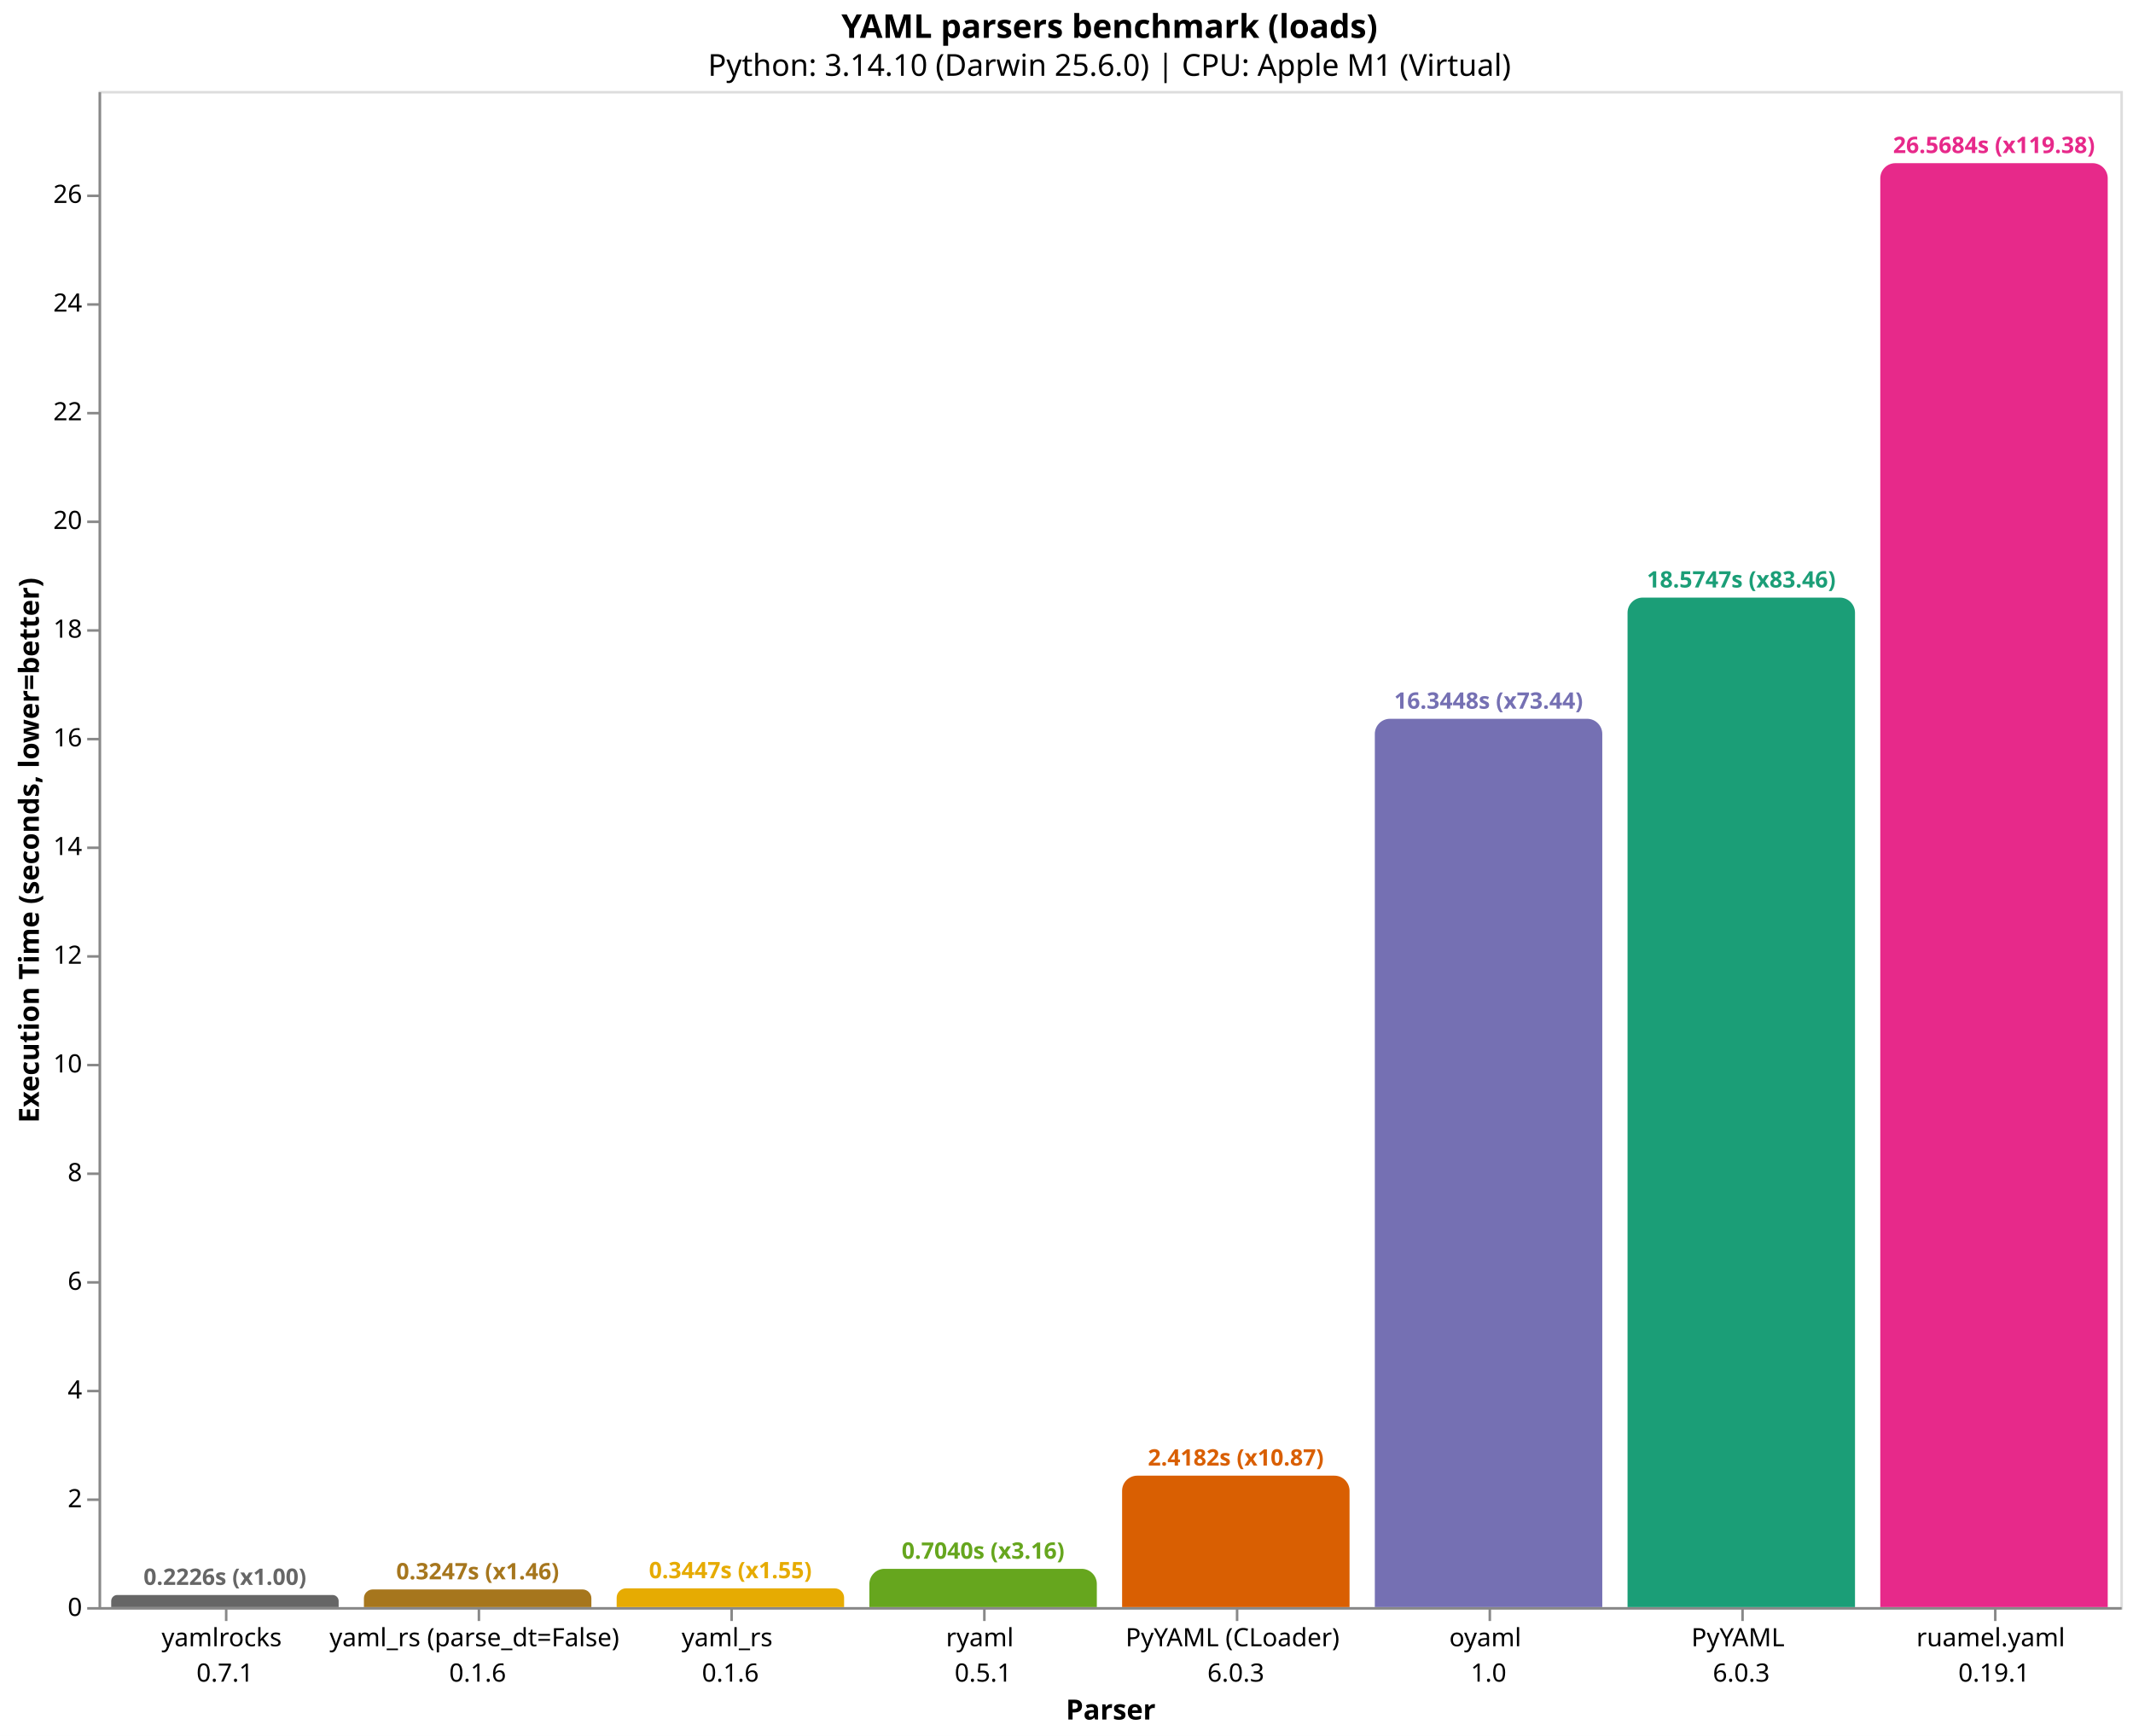
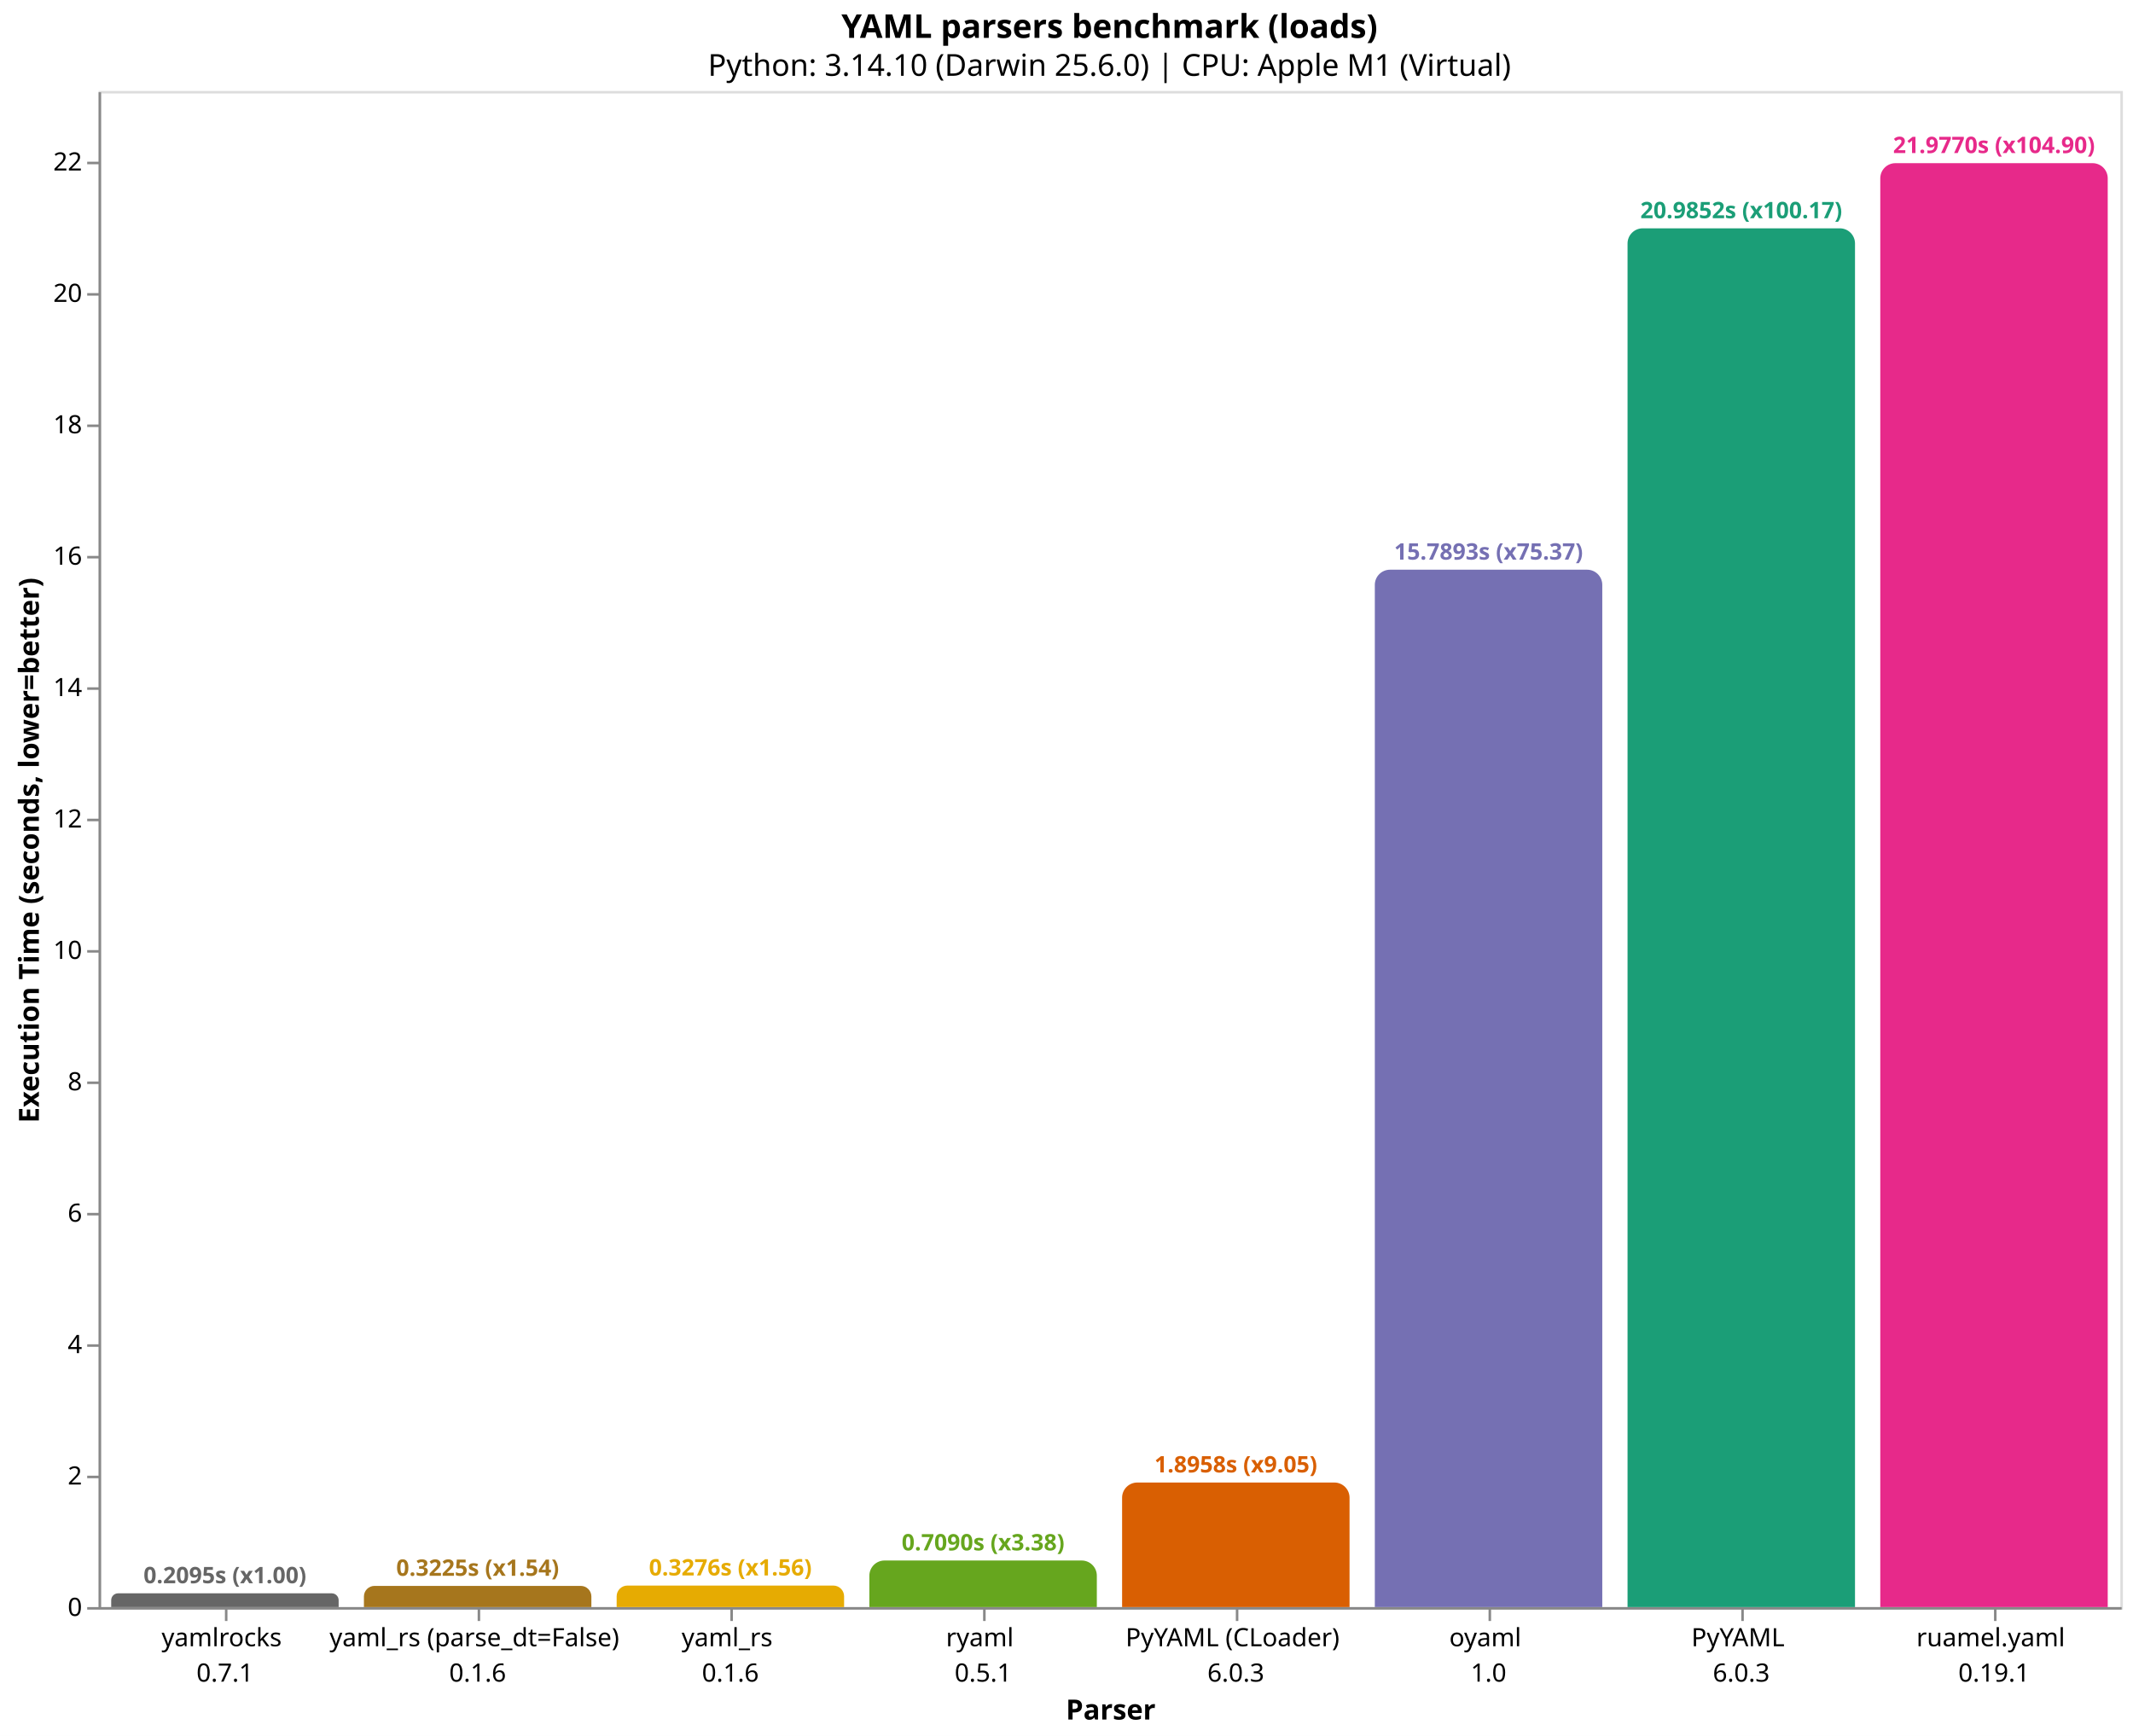
<svg xmlns="http://www.w3.org/2000/svg" version="1.1" class="marks" width="844" height="687" viewBox="0 0 844 687">
  <rect width="844" height="687" fill="white" />
  <g fill="none" stroke-miterlimit="10" transform="translate(39,36)">
    <g class="mark-group role-frame root" role="graphics-object" aria-roledescription="group mark container">
      <g transform="translate(0,0)">
        <path class="background" aria-hidden="true" d="M0.5,0.5h800v600h-800Z" stroke="#ddd" />
        <g>
          <g class="mark-group role-axis" role="graphics-symbol" aria-roledescription="axis" aria-label="X-axis titled 'Parser' for a discrete scale with 8 values: yamlrocks&#10;0.7.1, yaml_rs (parse_dt=False)&#10;0.1.6, yaml_rs&#10;0.1.6, ryaml&#10;0.5.1, PyYAML (CLoader)&#10;6.0.3, ending with ruamel.yaml&#10;0.19.1">
            <g transform="translate(0.5,600.5)">
              <path class="background" aria-hidden="true" d="M0,0h0v0h0Z" pointer-events="none" />
              <g>
                <g class="mark-rule role-axis-tick" pointer-events="none">
                  <line transform="translate(50,0)" x2="0" y2="5" stroke="#888" stroke-width="1" opacity="1" />
                  <line transform="translate(150,0)" x2="0" y2="5" stroke="#888" stroke-width="1" opacity="1" />
                  <line transform="translate(250,0)" x2="0" y2="5" stroke="#888" stroke-width="1" opacity="1" />
                  <line transform="translate(350,0)" x2="0" y2="5" stroke="#888" stroke-width="1" opacity="1" />
                  <line transform="translate(450,0)" x2="0" y2="5" stroke="#888" stroke-width="1" opacity="1" />
                  <line transform="translate(550,0)" x2="0" y2="5" stroke="#888" stroke-width="1" opacity="1" />
                  <line transform="translate(650,0)" x2="0" y2="5" stroke="#888" stroke-width="1" opacity="1" />
                  <line transform="translate(750,0)" x2="0" y2="5" stroke="#888" stroke-width="1" opacity="1" />
                </g>
                <g class="mark-text role-axis-label" pointer-events="none">
                  <text text-anchor="middle" transform="translate(49.5,15)" font-family="sans-serif" font-size="10px" fill="#000" opacity="1">
                    <tspan>yamlrocks</tspan>
                    <tspan x="0" dy="14">0.7.1</tspan>
                  </text>
                  <text text-anchor="middle" transform="translate(149.5,15)" font-family="sans-serif" font-size="10px" fill="#000" opacity="1">
                    <tspan>yaml_rs (parse_dt=False)</tspan>
                    <tspan x="0" dy="14">0.1.6</tspan>
                  </text>
                  <text text-anchor="middle" transform="translate(249.5,15)" font-family="sans-serif" font-size="10px" fill="#000" opacity="1">
                    <tspan>yaml_rs</tspan>
                    <tspan x="0" dy="14">0.1.6</tspan>
                  </text>
                  <text text-anchor="middle" transform="translate(349.5,15)" font-family="sans-serif" font-size="10px" fill="#000" opacity="1">
                    <tspan>ryaml</tspan>
                    <tspan x="0" dy="14">0.5.1</tspan>
                  </text>
                  <text text-anchor="middle" transform="translate(449.5,15)" font-family="sans-serif" font-size="10px" fill="#000" opacity="1">
                    <tspan>PyYAML (CLoader)</tspan>
                    <tspan x="0" dy="14">6.0.3</tspan>
                  </text>
                  <text text-anchor="middle" transform="translate(549.5,15)" font-family="sans-serif" font-size="10px" fill="#000" opacity="1">
                    <tspan>oyaml</tspan>
                    <tspan x="0" dy="14">1.0</tspan>
                  </text>
                  <text text-anchor="middle" transform="translate(649.5,15)" font-family="sans-serif" font-size="10px" fill="#000" opacity="1">
                    <tspan>PyYAML</tspan>
                    <tspan x="0" dy="14">6.0.3</tspan>
                  </text>
                  <text text-anchor="middle" transform="translate(749.5,15)" font-family="sans-serif" font-size="10px" fill="#000" opacity="1">
                    <tspan>ruamel.yaml</tspan>
                    <tspan x="0" dy="14">0.19.1</tspan>
                  </text>
                </g>
                <g class="mark-rule role-axis-domain" pointer-events="none">
                  <line transform="translate(0,0)" x2="800" y2="0" stroke="#888" stroke-width="1" opacity="1" />
                </g>
                <g class="mark-text role-axis-title" pointer-events="none">
                  <text text-anchor="middle" transform="translate(400,44)" font-family="sans-serif" font-size="11px" font-weight="bold" fill="#000" opacity="1">Parser</text>
                </g>
              </g>
              <path class="foreground" aria-hidden="true" d="" pointer-events="none" display="none" />
            </g>
          </g>
-           <g class="mark-group role-axis" role="graphics-symbol" aria-roledescription="axis" aria-label="Y-axis titled 'Execution Time (seconds, lower=better)' for a linear scale with values from 0 to 28">
+           <g class="mark-group role-axis" role="graphics-symbol" aria-roledescription="axis" aria-label="Y-axis titled 'Execution Time (seconds, lower=better)' for a linear scale with values from 0 to 23">
            <g transform="translate(0.5,0.5)">
              <path class="background" aria-hidden="true" d="M0,0h0v0h0Z" pointer-events="none" />
              <g>
                <g class="mark-rule role-axis-tick" pointer-events="none">
                  <line transform="translate(0,600)" x2="-5" y2="0" stroke="#888" stroke-width="1" opacity="1" />
-                   <line transform="translate(0,557)" x2="-5" y2="0" stroke="#888" stroke-width="1" opacity="1" />
-                   <line transform="translate(0,514)" x2="-5" y2="0" stroke="#888" stroke-width="1" opacity="1" />
-                   <line transform="translate(0,471)" x2="-5" y2="0" stroke="#888" stroke-width="1" opacity="1" />
-                   <line transform="translate(0,428)" x2="-5" y2="0" stroke="#888" stroke-width="1" opacity="1" />
-                   <line transform="translate(0,385)" x2="-5" y2="0" stroke="#888" stroke-width="1" opacity="1" />
-                   <line transform="translate(0,342)" x2="-5" y2="0" stroke="#888" stroke-width="1" opacity="1" />
-                   <line transform="translate(0,299)" x2="-5" y2="0" stroke="#888" stroke-width="1" opacity="1" />
-                   <line transform="translate(0,256)" x2="-5" y2="0" stroke="#888" stroke-width="1" opacity="1" />
-                   <line transform="translate(0,213)" x2="-5" y2="0" stroke="#888" stroke-width="1" opacity="1" />
-                   <line transform="translate(0,170)" x2="-5" y2="0" stroke="#888" stroke-width="1" opacity="1" />
-                   <line transform="translate(0,127)" x2="-5" y2="0" stroke="#888" stroke-width="1" opacity="1" />
-                   <line transform="translate(0,84)" x2="-5" y2="0" stroke="#888" stroke-width="1" opacity="1" />
-                   <line transform="translate(0,41)" x2="-5" y2="0" stroke="#888" stroke-width="1" opacity="1" />
+                   <line transform="translate(0,548)" x2="-5" y2="0" stroke="#888" stroke-width="1" opacity="1" />
+                   <line transform="translate(0,496)" x2="-5" y2="0" stroke="#888" stroke-width="1" opacity="1" />
+                   <line transform="translate(0,444)" x2="-5" y2="0" stroke="#888" stroke-width="1" opacity="1" />
+                   <line transform="translate(0,392)" x2="-5" y2="0" stroke="#888" stroke-width="1" opacity="1" />
+                   <line transform="translate(0,340)" x2="-5" y2="0" stroke="#888" stroke-width="1" opacity="1" />
+                   <line transform="translate(0,288)" x2="-5" y2="0" stroke="#888" stroke-width="1" opacity="1" />
+                   <line transform="translate(0,236)" x2="-5" y2="0" stroke="#888" stroke-width="1" opacity="1" />
+                   <line transform="translate(0,184)" x2="-5" y2="0" stroke="#888" stroke-width="1" opacity="1" />
+                   <line transform="translate(0,132)" x2="-5" y2="0" stroke="#888" stroke-width="1" opacity="1" />
+                   <line transform="translate(0,80)" x2="-5" y2="0" stroke="#888" stroke-width="1" opacity="1" />
+                   <line transform="translate(0,28)" x2="-5" y2="0" stroke="#888" stroke-width="1" opacity="1" />
                </g>
                <g class="mark-text role-axis-label" pointer-events="none">
                  <text text-anchor="end" transform="translate(-7,603)" font-family="sans-serif" font-size="10px" fill="#000" opacity="1">0</text>
-                   <text text-anchor="end" transform="translate(-7,559.9844)" font-family="sans-serif" font-size="10px" fill="#000" opacity="1">2</text>
-                   <text text-anchor="end" transform="translate(-7,516.9688)" font-family="sans-serif" font-size="10px" fill="#000" opacity="1">4</text>
-                   <text text-anchor="end" transform="translate(-7,473.9532)" font-family="sans-serif" font-size="10px" fill="#000" opacity="1">6</text>
-                   <text text-anchor="end" transform="translate(-7,430.9376)" font-family="sans-serif" font-size="10px" fill="#000" opacity="1">8</text>
-                   <text text-anchor="end" transform="translate(-7,387.922)" font-family="sans-serif" font-size="10px" fill="#000" opacity="1">10</text>
-                   <text text-anchor="end" transform="translate(-7,344.9064)" font-family="sans-serif" font-size="10px" fill="#000" opacity="1">12</text>
-                   <text text-anchor="end" transform="translate(-7,301.8908)" font-family="sans-serif" font-size="10px" fill="#000" opacity="1">14</text>
-                   <text text-anchor="end" transform="translate(-7,258.8752)" font-family="sans-serif" font-size="10px" fill="#000" opacity="1">16</text>
-                   <text text-anchor="end" transform="translate(-7,215.8596)" font-family="sans-serif" font-size="10px" fill="#000" opacity="1">18</text>
-                   <text text-anchor="end" transform="translate(-7,172.844)" font-family="sans-serif" font-size="10px" fill="#000" opacity="1">20</text>
-                   <text text-anchor="end" transform="translate(-7,129.8284)" font-family="sans-serif" font-size="10px" fill="#000" opacity="1">22</text>
-                   <text text-anchor="end" transform="translate(-7,86.81277)" font-family="sans-serif" font-size="10px" fill="#000" opacity="1">24</text>
-                   <text text-anchor="end" transform="translate(-7,43.79717)" font-family="sans-serif" font-size="10px" fill="#000" opacity="1">26</text>
+                   <text text-anchor="end" transform="translate(-7,550.9976)" font-family="sans-serif" font-size="10px" fill="#000" opacity="1">2</text>
+                   <text text-anchor="end" transform="translate(-7,498.9951)" font-family="sans-serif" font-size="10px" fill="#000" opacity="1">4</text>
+                   <text text-anchor="end" transform="translate(-7,446.9927)" font-family="sans-serif" font-size="10px" fill="#000" opacity="1">6</text>
+                   <text text-anchor="end" transform="translate(-7,394.9903)" font-family="sans-serif" font-size="10px" fill="#000" opacity="1">8</text>
+                   <text text-anchor="end" transform="translate(-7,342.9878)" font-family="sans-serif" font-size="10px" fill="#000" opacity="1">10</text>
+                   <text text-anchor="end" transform="translate(-7,290.9854)" font-family="sans-serif" font-size="10px" fill="#000" opacity="1">12</text>
+                   <text text-anchor="end" transform="translate(-7,238.983)" font-family="sans-serif" font-size="10px" fill="#000" opacity="1">14</text>
+                   <text text-anchor="end" transform="translate(-7,186.9805)" font-family="sans-serif" font-size="10px" fill="#000" opacity="1">16</text>
+                   <text text-anchor="end" transform="translate(-7,134.9781)" font-family="sans-serif" font-size="10px" fill="#000" opacity="1">18</text>
+                   <text text-anchor="end" transform="translate(-7,82.97566)" font-family="sans-serif" font-size="10px" fill="#000" opacity="1">20</text>
+                   <text text-anchor="end" transform="translate(-7,30.97322)" font-family="sans-serif" font-size="10px" fill="#000" opacity="1">22</text>
                </g>
                <g class="mark-rule role-axis-domain" pointer-events="none">
                  <line transform="translate(0,600)" x2="0" y2="-600" stroke="#888" stroke-width="1" opacity="1" />
                </g>
                <g class="mark-text role-axis-title" pointer-events="none">
                  <text text-anchor="middle" transform="translate(-22.12305,300) rotate(-90) translate(0,-2)" font-family="sans-serif" font-size="11px" font-weight="bold" fill="#000" opacity="1">Execution Time (seconds, lower=better)</text>
                </g>
              </g>
              <path class="foreground" aria-hidden="true" d="" pointer-events="none" display="none" />
            </g>
          </g>
          <g class="mark-group role-scope" role="graphics-object" aria-roledescription="group mark container">
-             <g transform="translate(5,595.2132)">
-               <path class="background" aria-hidden="true" d="M2.393,0L87.607,0C88.928,0,90,1.072,90,2.393L90,4.787C90,4.787,90,4.787,90,4.787L0,4.787C0,4.787,0,4.787,0,4.787L0,2.393C0,1.072,1.072,0,2.393,0Z" />
+             <g transform="translate(5,594.5528)">
+               <path class="background" aria-hidden="true" d="M2.724,0L87.276,0C88.78,0,90,1.22,90,2.724L90,5.447C90,5.447,90,5.447,90,5.447L0,5.447C0,5.447,0,5.447,0,5.447L0,2.724C0,1.22,1.22,0,2.724,0Z" />
              <g clip-path="url(#clip1)">
                <g class="mark-group role-scope" role="graphics-object" aria-roledescription="group mark container">
-                   <g transform="translate(0,-595.2132)">
-                     <path class="background" aria-hidden="true" d="M0,0h90v0h-90Z" />
-                     <g>
-                       <g class="mark-rect role-mark layer_0_marks" role="graphics-object" aria-roledescription="rect mark container">
-                         <path aria-label="Parser: yamlrocks&#10;0.7.1; Execution Time (seconds, lower=better): 0.222559139; parser: yamlrocks; Execution Time (s): 0.2226; Slowdown: 1.00" role="graphics-symbol" aria-roledescription="bar" d="M0,595.213h90v4.787h-90Z" fill="#666666" />
-                       </g>
-                     </g>
-                     <path class="foreground" aria-hidden="true" d="" display="none" />
-                   </g>
-                 </g>
-               </g>
-               <path class="foreground" aria-hidden="true" d="" display="none" />
-             </g>
-             <g transform="translate(105,593.0173)">
-               <path class="background" aria-hidden="true" d="M3.491,0L86.509,0C88.436,0,90,1.564,90,3.491L90,6.983C90,6.983,90,6.983,90,6.983L0,6.983C0,6.983,0,6.983,0,6.983L0,3.491C0,1.564,1.564,0,3.491,0Z" />
+                   <g transform="translate(0,-594.5528)">
+                     <path class="background" aria-hidden="true" d="M0,0h90v0h-90Z" />
+                     <g>
+                       <g class="mark-rect role-mark layer_0_marks" role="graphics-object" aria-roledescription="rect mark container">
+                         <path aria-label="Parser: yamlrocks&#10;0.7.1; Execution Time (seconds, lower=better): 0.209499777667; parser: yamlrocks; Execution Time (s): 0.2095; Slowdown: 1.00" role="graphics-symbol" aria-roledescription="bar" d="M0,594.553h90v5.447h-90Z" fill="#666666" />
+                       </g>
+                     </g>
+                     <path class="foreground" aria-hidden="true" d="" display="none" />
+                   </g>
+                 </g>
+               </g>
+               <path class="foreground" aria-hidden="true" d="" display="none" />
+             </g>
+             <g transform="translate(105,591.6135)">
+               <path class="background" aria-hidden="true" d="M4.193,0L85.807,0C88.121,0,90,1.879,90,4.193L90,8.386C90,8.386,90,8.386,90,8.386L0,8.386C0,8.386,0,8.386,0,8.386L0,4.193C0,1.879,1.879,0,4.193,0Z" />
              <g clip-path="url(#clip2)">
                <g class="mark-group role-scope" role="graphics-object" aria-roledescription="group mark container">
-                   <g transform="translate(0,-593.0173)">
-                     <path class="background" aria-hidden="true" d="M0,0h90v0h-90Z" />
-                     <g>
-                       <g class="mark-rect role-mark layer_0_marks" role="graphics-object" aria-roledescription="rect mark container">
-                         <path aria-label="Parser: yaml_rs (parse_dt=False)&#10;0.1.6; Execution Time (seconds, lower=better): 0.324659847333; parser: yaml_rs (parse_dt=False); Execution Time (s): 0.3247; Slowdown: 1.46" role="graphics-symbol" aria-roledescription="bar" d="M0,593.017h90v6.983h-90Z" fill="#a6761d" />
-                       </g>
-                     </g>
-                     <path class="foreground" aria-hidden="true" d="" display="none" />
-                   </g>
-                 </g>
-               </g>
-               <path class="foreground" aria-hidden="true" d="" display="none" />
-             </g>
-             <g transform="translate(205,592.5872)">
-               <path class="background" aria-hidden="true" d="M3.706,0L86.294,0C88.339,0,90,1.661,90,3.706L90,7.413C90,7.413,90,7.413,90,7.413L0,7.413C0,7.413,0,7.413,0,7.413L0,3.706C0,1.661,1.661,0,3.706,0Z" />
+                   <g transform="translate(0,-591.6135)">
+                     <path class="background" aria-hidden="true" d="M0,0h90v0h-90Z" />
+                     <g>
+                       <g class="mark-rect role-mark layer_0_marks" role="graphics-object" aria-roledescription="rect mark container">
+                         <path aria-label="Parser: yaml_rs (parse_dt=False)&#10;0.1.6; Execution Time (seconds, lower=better): 0.322541402667; parser: yaml_rs (parse_dt=False); Execution Time (s): 0.3225; Slowdown: 1.54" role="graphics-symbol" aria-roledescription="bar" d="M0,591.614h90v8.386h-90Z" fill="#a6761d" />
+                       </g>
+                     </g>
+                     <path class="foreground" aria-hidden="true" d="" display="none" />
+                   </g>
+                 </g>
+               </g>
+               <path class="foreground" aria-hidden="true" d="" display="none" />
+             </g>
+             <g transform="translate(205,591.4814)">
+               <path class="background" aria-hidden="true" d="M4.259,0L85.741,0C88.091,0,90,1.909,90,4.259L90,8.519C90,8.519,90,8.519,90,8.519L0,8.519C0,8.519,0,8.519,0,8.519L0,4.259C0,1.909,1.909,0,4.259,0Z" />
              <g clip-path="url(#clip3)">
                <g class="mark-group role-scope" role="graphics-object" aria-roledescription="group mark container">
-                   <g transform="translate(0,-592.5872)">
-                     <path class="background" aria-hidden="true" d="M0,0h90v0h-90Z" />
-                     <g>
-                       <g class="mark-rect role-mark layer_0_marks" role="graphics-object" aria-roledescription="rect mark container">
-                         <path aria-label="Parser: yaml_rs&#10;0.1.6; Execution Time (seconds, lower=better): 0.344654319667; parser: yaml_rs; Execution Time (s): 0.3447; Slowdown: 1.55" role="graphics-symbol" aria-roledescription="bar" d="M0,592.587h90v7.413h-90Z" fill="#e6ab02" />
-                       </g>
-                     </g>
-                     <path class="foreground" aria-hidden="true" d="" display="none" />
-                   </g>
-                 </g>
-               </g>
-               <path class="foreground" aria-hidden="true" d="" display="none" />
-             </g>
-             <g transform="translate(305,584.8589)">
-               <path class="background" aria-hidden="true" d="M6,0L84,0C87.311,0,90,2.689,90,6L90,15.141C90,15.141,90,15.141,90,15.141L0,15.141C0,15.141,0,15.141,0,15.141L0,6C0,2.689,2.689,0,6,0Z" />
+                   <g transform="translate(0,-591.4814)">
+                     <path class="background" aria-hidden="true" d="M0,0h90v0h-90Z" />
+                     <g>
+                       <g class="mark-rect role-mark layer_0_marks" role="graphics-object" aria-roledescription="rect mark container">
+                         <path aria-label="Parser: yaml_rs&#10;0.1.6; Execution Time (seconds, lower=better): 0.327623639; parser: yaml_rs; Execution Time (s): 0.3276; Slowdown: 1.56" role="graphics-symbol" aria-roledescription="bar" d="M0,591.481h90v8.519h-90Z" fill="#e6ab02" />
+                       </g>
+                     </g>
+                     <path class="foreground" aria-hidden="true" d="" display="none" />
+                   </g>
+                 </g>
+               </g>
+               <path class="foreground" aria-hidden="true" d="" display="none" />
+             </g>
+             <g transform="translate(305,581.5642)">
+               <path class="background" aria-hidden="true" d="M6,0L84,0C87.311,0,90,2.689,90,6L90,18.436C90,18.436,90,18.436,90,18.436L0,18.436C0,18.436,0,18.436,0,18.436L0,6C0,2.689,2.689,0,6,0Z" />
              <g clip-path="url(#clip4)">
                <g class="mark-group role-scope" role="graphics-object" aria-roledescription="group mark container">
-                   <g transform="translate(0,-584.8589)">
-                     <path class="background" aria-hidden="true" d="M0,0h90v0h-90Z" />
-                     <g>
-                       <g class="mark-rect role-mark layer_0_marks" role="graphics-object" aria-roledescription="rect mark container">
-                         <path aria-label="Parser: ryaml&#10;0.5.1; Execution Time (seconds, lower=better): 0.703982430667; parser: ryaml; Execution Time (s): 0.7040; Slowdown: 3.16" role="graphics-symbol" aria-roledescription="bar" d="M0,584.859h90v15.141h-90Z" fill="#66a61e" />
-                       </g>
-                     </g>
-                     <path class="foreground" aria-hidden="true" d="" display="none" />
-                   </g>
-                 </g>
-               </g>
-               <path class="foreground" aria-hidden="true" d="" display="none" />
-             </g>
-             <g transform="translate(405,547.9902)">
-               <path class="background" aria-hidden="true" d="M6,0L84,0C87.311,0,90,2.689,90,6L90,52.01C90,52.01,90,52.01,90,52.01L0,52.01C0,52.01,0,52.01,0,52.01L0,6C0,2.689,2.689,0,6,0Z" />
+                   <g transform="translate(0,-581.5642)">
+                     <path class="background" aria-hidden="true" d="M0,0h90v0h-90Z" />
+                     <g>
+                       <g class="mark-rect role-mark layer_0_marks" role="graphics-object" aria-roledescription="rect mark container">
+                         <path aria-label="Parser: ryaml&#10;0.5.1; Execution Time (seconds, lower=better): 0.709034875; parser: ryaml; Execution Time (s): 0.7090; Slowdown: 3.38" role="graphics-symbol" aria-roledescription="bar" d="M0,581.564h90v18.436h-90Z" fill="#66a61e" />
+                       </g>
+                     </g>
+                     <path class="foreground" aria-hidden="true" d="" display="none" />
+                   </g>
+                 </g>
+               </g>
+               <path class="foreground" aria-hidden="true" d="" display="none" />
+             </g>
+             <g transform="translate(405,550.706)">
+               <path class="background" aria-hidden="true" d="M6,0L84,0C87.311,0,90,2.689,90,6L90,49.294C90,49.294,90,49.294,90,49.294L0,49.294C0,49.294,0,49.294,0,49.294L0,6C0,2.689,2.689,0,6,0Z" />
              <g clip-path="url(#clip5)">
                <g class="mark-group role-scope" role="graphics-object" aria-roledescription="group mark container">
-                   <g transform="translate(0,-547.9902)">
-                     <path class="background" aria-hidden="true" d="M0,0h90v0h-90Z" />
-                     <g>
-                       <g class="mark-rect role-mark layer_0_marks" role="graphics-object" aria-roledescription="rect mark container">
-                         <path aria-label="Parser: PyYAML (CLoader)&#10;6.0.3; Execution Time (seconds, lower=better): 2.41818320833; parser: PyYAML (CLoader); Execution Time (s): 2.4182; Slowdown: 10.87" role="graphics-symbol" aria-roledescription="bar" d="M0,547.99h90v52.01h-90Z" fill="#d95f02" />
-                       </g>
-                     </g>
-                     <path class="foreground" aria-hidden="true" d="" display="none" />
-                   </g>
-                 </g>
-               </g>
-               <path class="foreground" aria-hidden="true" d="" display="none" />
-             </g>
-             <g transform="translate(505,248.4593)">
-               <path class="background" aria-hidden="true" d="M6,0L84,0C87.311,0,90,2.689,90,6L90,351.541C90,351.541,90,351.541,90,351.541L0,351.541C0,351.541,0,351.541,0,351.541L0,6C0,2.689,2.689,0,6,0Z" />
+                   <g transform="translate(0,-550.706)">
+                     <path class="background" aria-hidden="true" d="M0,0h90v0h-90Z" />
+                     <g>
+                       <g class="mark-rect role-mark layer_0_marks" role="graphics-object" aria-roledescription="rect mark container">
+                         <path aria-label="Parser: PyYAML (CLoader)&#10;6.0.3; Execution Time (seconds, lower=better): 1.895835653; parser: PyYAML (CLoader); Execution Time (s): 1.8958; Slowdown: 9.05" role="graphics-symbol" aria-roledescription="bar" d="M0,550.706h90v49.294h-90Z" fill="#d95f02" />
+                       </g>
+                     </g>
+                     <path class="foreground" aria-hidden="true" d="" display="none" />
+                   </g>
+                 </g>
+               </g>
+               <path class="foreground" aria-hidden="true" d="" display="none" />
+             </g>
+             <g transform="translate(505,189.4585)">
+               <path class="background" aria-hidden="true" d="M6,0L84,0C87.311,0,90,2.689,90,6L90,410.541C90,410.541,90,410.541,90,410.541L0,410.541C0,410.541,0,410.541,0,410.541L0,6C0,2.689,2.689,0,6,0Z" />
              <g clip-path="url(#clip6)">
                <g class="mark-group role-scope" role="graphics-object" aria-roledescription="group mark container">
-                   <g transform="translate(0,-248.4593)">
-                     <path class="background" aria-hidden="true" d="M0,0h90v0h-90Z" />
-                     <g>
-                       <g class="mark-rect role-mark layer_0_marks" role="graphics-object" aria-roledescription="rect mark container">
-                         <path aria-label="Parser: oyaml&#10;1.0; Execution Time (seconds, lower=better): 16.3448014167; parser: oyaml; Execution Time (s): 16.3448; Slowdown: 73.44" role="graphics-symbol" aria-roledescription="bar" d="M0,248.459h90v351.541h-90Z" fill="#7570b3" />
-                       </g>
-                     </g>
-                     <path class="foreground" aria-hidden="true" d="" display="none" />
-                   </g>
-                 </g>
-               </g>
-               <path class="foreground" aria-hidden="true" d="" display="none" />
-             </g>
-             <g transform="translate(605,200.498)">
-               <path class="background" aria-hidden="true" d="M6,0L84,0C87.311,0,90,2.689,90,6L90,399.502C90,399.502,90,399.502,90,399.502L0,399.502C0,399.502,0,399.502,0,399.502L0,6C0,2.689,2.689,0,6,0Z" />
+                   <g transform="translate(0,-189.4585)">
+                     <path class="background" aria-hidden="true" d="M0,0h90v0h-90Z" />
+                     <g>
+                       <g class="mark-rect role-mark layer_0_marks" role="graphics-object" aria-roledescription="rect mark container">
+                         <path aria-label="Parser: oyaml&#10;1.0; Execution Time (seconds, lower=better): 15.7893169303; parser: oyaml; Execution Time (s): 15.7893; Slowdown: 75.37" role="graphics-symbol" aria-roledescription="bar" d="M0,189.459h90v410.541h-90Z" fill="#7570b3" />
+                       </g>
+                     </g>
+                     <path class="foreground" aria-hidden="true" d="" display="none" />
+                   </g>
+                 </g>
+               </g>
+               <path class="foreground" aria-hidden="true" d="" display="none" />
+             </g>
+             <g transform="translate(605,54.35953)">
+               <path class="background" aria-hidden="true" d="M6,0L84,0C87.311,0,90,2.689,90,6L90,545.64C90,545.64,90,545.64,90,545.64L0,545.64C0,545.64,0,545.64,0,545.64L0,6C0,2.689,2.689,0,6,0Z" />
              <g clip-path="url(#clip7)">
                <g class="mark-group role-scope" role="graphics-object" aria-roledescription="group mark container">
-                   <g transform="translate(0,-200.498)">
-                     <path class="background" aria-hidden="true" d="M0,0h90v0h-90Z" />
-                     <g>
-                       <g class="mark-rect role-mark layer_0_marks" role="graphics-object" aria-roledescription="rect mark container">
-                         <path aria-label="Parser: PyYAML&#10;6.0.3; Execution Time (seconds, lower=better): 18.574748208; parser: PyYAML; Execution Time (s): 18.5747; Slowdown: 83.46" role="graphics-symbol" aria-roledescription="bar" d="M0,200.498h90v399.502h-90Z" fill="#1b9e77" />
+                   <g transform="translate(0,-54.35953)">
+                     <path class="background" aria-hidden="true" d="M0,0h90v0h-90Z" />
+                     <g>
+                       <g class="mark-rect role-mark layer_0_marks" role="graphics-object" aria-roledescription="rect mark container">
+                         <path aria-label="Parser: PyYAML&#10;6.0.3; Execution Time (seconds, lower=better): 20.985189375; parser: PyYAML; Execution Time (s): 20.9852; Slowdown: 100.17" role="graphics-symbol" aria-roledescription="bar" d="M0,54.36h90v545.64h-90Z" fill="#1b9e77" />
                      </g>
                    </g>
                    <path class="foreground" aria-hidden="true" d="" display="none" />
                  </g>
                </g>
              </g>
              <path class="foreground" aria-hidden="true" d="" display="none" />
            </g>
            <g transform="translate(705,28.57143)">
              <path class="background" aria-hidden="true" d="M6,0L84,0C87.311,0,90,2.689,90,6L90,571.429C90,571.429,90,571.429,90,571.429L0,571.429C0,571.429,0,571.429,0,571.429L0,6C0,2.689,2.689,0,6,0Z" />
              <g clip-path="url(#clip8)">
                <g class="mark-group role-scope" role="graphics-object" aria-roledescription="group mark container">
                  <g transform="translate(0,-28.57143)">
                    <path class="background" aria-hidden="true" d="M0,0h90v0h-90Z" />
                    <g>
                      <g class="mark-rect role-mark layer_0_marks" role="graphics-object" aria-roledescription="rect mark container">
-                         <path aria-label="Parser: ruamel.yaml&#10;0.19.1; Execution Time (seconds, lower=better): 26.568432944; parser: ruamel.yaml; Execution Time (s): 26.5684; Slowdown: 119.38" role="graphics-symbol" aria-roledescription="bar" d="M0,28.571h90v571.429h-90Z" fill="#e7298a" />
+                         <path aria-label="Parser: ruamel.yaml&#10;0.19.1; Execution Time (seconds, lower=better): 21.976993125; parser: ruamel.yaml; Execution Time (s): 21.9770; Slowdown: 104.90" role="graphics-symbol" aria-roledescription="bar" d="M0,28.571h90v571.429h-90Z" fill="#e7298a" />
                      </g>
                    </g>
                    <path class="foreground" aria-hidden="true" d="" display="none" />
                  </g>
                </g>
              </g>
              <path class="foreground" aria-hidden="true" d="" display="none" />
            </g>
          </g>
          <g class="mark-text role-mark layer_1_marks" role="graphics-object" aria-roledescription="text mark container">
-             <text aria-label="Parser: yamlrocks&#10;0.7.1; Execution Time (seconds, lower=better): 0.222559139; parser: yamlrocks; label: 0.2226s (x1.00); Execution Time (s): 0.2226; Slowdown: 1.00" role="graphics-symbol" aria-roledescription="text mark" text-anchor="middle" transform="translate(50,591.2132)" font-family="sans-serif" font-size="9px" font-weight="bold" fill="#666666">0.2226s (x1.00)</text>
-             <text aria-label="Parser: yaml_rs (parse_dt=False)&#10;0.1.6; Execution Time (seconds, lower=better): 0.324659847333; parser: yaml_rs (parse_dt=False); label: 0.3247s (x1.46); Execution Time (s): 0.3247; Slowdown: 1.46" role="graphics-symbol" aria-roledescription="text mark" text-anchor="middle" transform="translate(150,589.0173)" font-family="sans-serif" font-size="9px" font-weight="bold" fill="#a6761d">0.3247s (x1.46)</text>
-             <text aria-label="Parser: yaml_rs&#10;0.1.6; Execution Time (seconds, lower=better): 0.344654319667; parser: yaml_rs; label: 0.3447s (x1.55); Execution Time (s): 0.3447; Slowdown: 1.55" role="graphics-symbol" aria-roledescription="text mark" text-anchor="middle" transform="translate(250,588.5872)" font-family="sans-serif" font-size="9px" font-weight="bold" fill="#e6ab02">0.3447s (x1.55)</text>
-             <text aria-label="Parser: ryaml&#10;0.5.1; Execution Time (seconds, lower=better): 0.703982430667; parser: ryaml; label: 0.7040s (x3.16); Execution Time (s): 0.7040; Slowdown: 3.16" role="graphics-symbol" aria-roledescription="text mark" text-anchor="middle" transform="translate(350,580.8589)" font-family="sans-serif" font-size="9px" font-weight="bold" fill="#66a61e">0.7040s (x3.16)</text>
-             <text aria-label="Parser: PyYAML (CLoader)&#10;6.0.3; Execution Time (seconds, lower=better): 2.41818320833; parser: PyYAML (CLoader); label: 2.4182s (x10.87); Execution Time (s): 2.4182; Slowdown: 10.87" role="graphics-symbol" aria-roledescription="text mark" text-anchor="middle" transform="translate(450,543.9902)" font-family="sans-serif" font-size="9px" font-weight="bold" fill="#d95f02">2.4182s (x10.87)</text>
-             <text aria-label="Parser: oyaml&#10;1.0; Execution Time (seconds, lower=better): 16.3448014167; parser: oyaml; label: 16.3448s (x73.44); Execution Time (s): 16.3448; Slowdown: 73.44" role="graphics-symbol" aria-roledescription="text mark" text-anchor="middle" transform="translate(550,244.4593)" font-family="sans-serif" font-size="9px" font-weight="bold" fill="#7570b3">16.3448s (x73.44)</text>
-             <text aria-label="Parser: PyYAML&#10;6.0.3; Execution Time (seconds, lower=better): 18.574748208; parser: PyYAML; label: 18.5747s (x83.46); Execution Time (s): 18.5747; Slowdown: 83.46" role="graphics-symbol" aria-roledescription="text mark" text-anchor="middle" transform="translate(650,196.498)" font-family="sans-serif" font-size="9px" font-weight="bold" fill="#1b9e77">18.5747s (x83.46)</text>
-             <text aria-label="Parser: ruamel.yaml&#10;0.19.1; Execution Time (seconds, lower=better): 26.568432944; parser: ruamel.yaml; label: 26.5684s (x119.38); Execution Time (s): 26.5684; Slowdown: 119.38" role="graphics-symbol" aria-roledescription="text mark" text-anchor="middle" transform="translate(750,24.57143)" font-family="sans-serif" font-size="9px" font-weight="bold" fill="#e7298a">26.5684s (x119.38)</text>
+             <text aria-label="Parser: yamlrocks&#10;0.7.1; Execution Time (seconds, lower=better): 0.209499777667; parser: yamlrocks; label: 0.2095s (x1.00); Execution Time (s): 0.2095; Slowdown: 1.00" role="graphics-symbol" aria-roledescription="text mark" text-anchor="middle" transform="translate(50,590.5528)" font-family="sans-serif" font-size="9px" font-weight="bold" fill="#666666">0.2095s (x1.00)</text>
+             <text aria-label="Parser: yaml_rs (parse_dt=False)&#10;0.1.6; Execution Time (seconds, lower=better): 0.322541402667; parser: yaml_rs (parse_dt=False); label: 0.3225s (x1.54); Execution Time (s): 0.3225; Slowdown: 1.54" role="graphics-symbol" aria-roledescription="text mark" text-anchor="middle" transform="translate(150,587.6135)" font-family="sans-serif" font-size="9px" font-weight="bold" fill="#a6761d">0.3225s (x1.54)</text>
+             <text aria-label="Parser: yaml_rs&#10;0.1.6; Execution Time (seconds, lower=better): 0.327623639; parser: yaml_rs; label: 0.3276s (x1.56); Execution Time (s): 0.3276; Slowdown: 1.56" role="graphics-symbol" aria-roledescription="text mark" text-anchor="middle" transform="translate(250,587.4814)" font-family="sans-serif" font-size="9px" font-weight="bold" fill="#e6ab02">0.3276s (x1.56)</text>
+             <text aria-label="Parser: ryaml&#10;0.5.1; Execution Time (seconds, lower=better): 0.709034875; parser: ryaml; label: 0.7090s (x3.38); Execution Time (s): 0.7090; Slowdown: 3.38" role="graphics-symbol" aria-roledescription="text mark" text-anchor="middle" transform="translate(350,577.5642)" font-family="sans-serif" font-size="9px" font-weight="bold" fill="#66a61e">0.7090s (x3.38)</text>
+             <text aria-label="Parser: PyYAML (CLoader)&#10;6.0.3; Execution Time (seconds, lower=better): 1.895835653; parser: PyYAML (CLoader); label: 1.8958s (x9.05); Execution Time (s): 1.8958; Slowdown: 9.05" role="graphics-symbol" aria-roledescription="text mark" text-anchor="middle" transform="translate(450,546.706)" font-family="sans-serif" font-size="9px" font-weight="bold" fill="#d95f02">1.8958s (x9.05)</text>
+             <text aria-label="Parser: oyaml&#10;1.0; Execution Time (seconds, lower=better): 15.7893169303; parser: oyaml; label: 15.7893s (x75.37); Execution Time (s): 15.7893; Slowdown: 75.37" role="graphics-symbol" aria-roledescription="text mark" text-anchor="middle" transform="translate(550,185.4585)" font-family="sans-serif" font-size="9px" font-weight="bold" fill="#7570b3">15.7893s (x75.37)</text>
+             <text aria-label="Parser: PyYAML&#10;6.0.3; Execution Time (seconds, lower=better): 20.985189375; parser: PyYAML; label: 20.9852s (x100.17); Execution Time (s): 20.9852; Slowdown: 100.17" role="graphics-symbol" aria-roledescription="text mark" text-anchor="middle" transform="translate(650,50.35953)" font-family="sans-serif" font-size="9px" font-weight="bold" fill="#1b9e77">20.9852s (x100.17)</text>
+             <text aria-label="Parser: ruamel.yaml&#10;0.19.1; Execution Time (seconds, lower=better): 21.976993125; parser: ruamel.yaml; label: 21.9770s (x104.90); Execution Time (s): 21.9770; Slowdown: 104.90" role="graphics-symbol" aria-roledescription="text mark" text-anchor="middle" transform="translate(750,24.57143)" font-family="sans-serif" font-size="9px" font-weight="bold" fill="#e7298a">21.9770s (x104.90)</text>
          </g>
          <g class="mark-group role-title">
            <g transform="translate(400,-31)">
              <path class="background" aria-hidden="true" d="M0,0h0v0h0Z" pointer-events="none" />
              <g>
                <g class="mark-text role-title-text" role="graphics-symbol" aria-roledescription="title" aria-label="Title text 'YAML parsers benchmark (loads)'" pointer-events="none">
                  <text text-anchor="middle" transform="translate(0,10)" font-family="sans-serif" font-size="13px" font-weight="bold" fill="#000" opacity="1">YAML parsers benchmark (loads)</text>
                </g>
                <g class="mark-text role-title-subtitle" role="graphics-symbol" aria-roledescription="subtitle" aria-label="Subtitle text 'Python: 3.14.10 (Darwin 25.6.0) | CPU: Apple M1 (Virtual)'" pointer-events="none">
                  <text text-anchor="middle" transform="translate(0,25)" font-family="sans-serif" font-size="12px" fill="#000" opacity="1">Python: 3.14.10 (Darwin 25.6.0) | CPU: Apple M1 (Virtual)</text>
                </g>
              </g>
              <path class="foreground" aria-hidden="true" d="" pointer-events="none" display="none" />
            </g>
          </g>
        </g>
        <path class="foreground" aria-hidden="true" d="" display="none" />
      </g>
    </g>
  </g>
  <defs>
    <clipPath id="clip1">
-       <path d="M2.393,0L87.607,0C88.928,0,90,1.072,90,2.393L90,4.787C90,4.787,90,4.787,90,4.787L0,4.787C0,4.787,0,4.787,0,4.787L0,2.393C0,1.072,1.072,0,2.393,0Z" />
+       <path d="M2.724,0L87.276,0C88.78,0,90,1.22,90,2.724L90,5.447C90,5.447,90,5.447,90,5.447L0,5.447C0,5.447,0,5.447,0,5.447L0,2.724C0,1.22,1.22,0,2.724,0Z" />
    </clipPath>
    <clipPath id="clip2">
-       <path d="M3.491,0L86.509,0C88.436,0,90,1.564,90,3.491L90,6.983C90,6.983,90,6.983,90,6.983L0,6.983C0,6.983,0,6.983,0,6.983L0,3.491C0,1.564,1.564,0,3.491,0Z" />
+       <path d="M4.193,0L85.807,0C88.121,0,90,1.879,90,4.193L90,8.386C90,8.386,90,8.386,90,8.386L0,8.386C0,8.386,0,8.386,0,8.386L0,4.193C0,1.879,1.879,0,4.193,0Z" />
    </clipPath>
    <clipPath id="clip3">
-       <path d="M3.706,0L86.294,0C88.339,0,90,1.661,90,3.706L90,7.413C90,7.413,90,7.413,90,7.413L0,7.413C0,7.413,0,7.413,0,7.413L0,3.706C0,1.661,1.661,0,3.706,0Z" />
+       <path d="M4.259,0L85.741,0C88.091,0,90,1.909,90,4.259L90,8.519C90,8.519,90,8.519,90,8.519L0,8.519C0,8.519,0,8.519,0,8.519L0,4.259C0,1.909,1.909,0,4.259,0Z" />
    </clipPath>
    <clipPath id="clip4">
-       <path d="M6,0L84,0C87.311,0,90,2.689,90,6L90,15.141C90,15.141,90,15.141,90,15.141L0,15.141C0,15.141,0,15.141,0,15.141L0,6C0,2.689,2.689,0,6,0Z" />
+       <path d="M6,0L84,0C87.311,0,90,2.689,90,6L90,18.436C90,18.436,90,18.436,90,18.436L0,18.436C0,18.436,0,18.436,0,18.436L0,6C0,2.689,2.689,0,6,0Z" />
    </clipPath>
    <clipPath id="clip5">
-       <path d="M6,0L84,0C87.311,0,90,2.689,90,6L90,52.01C90,52.01,90,52.01,90,52.01L0,52.01C0,52.01,0,52.01,0,52.01L0,6C0,2.689,2.689,0,6,0Z" />
+       <path d="M6,0L84,0C87.311,0,90,2.689,90,6L90,49.294C90,49.294,90,49.294,90,49.294L0,49.294C0,49.294,0,49.294,0,49.294L0,6C0,2.689,2.689,0,6,0Z" />
    </clipPath>
    <clipPath id="clip6">
-       <path d="M6,0L84,0C87.311,0,90,2.689,90,6L90,351.541C90,351.541,90,351.541,90,351.541L0,351.541C0,351.541,0,351.541,0,351.541L0,6C0,2.689,2.689,0,6,0Z" />
+       <path d="M6,0L84,0C87.311,0,90,2.689,90,6L90,410.541C90,410.541,90,410.541,90,410.541L0,410.541C0,410.541,0,410.541,0,410.541L0,6C0,2.689,2.689,0,6,0Z" />
    </clipPath>
    <clipPath id="clip7">
-       <path d="M6,0L84,0C87.311,0,90,2.689,90,6L90,399.502C90,399.502,90,399.502,90,399.502L0,399.502C0,399.502,0,399.502,0,399.502L0,6C0,2.689,2.689,0,6,0Z" />
+       <path d="M6,0L84,0C87.311,0,90,2.689,90,6L90,545.64C90,545.64,90,545.64,90,545.64L0,545.64C0,545.64,0,545.64,0,545.64L0,6C0,2.689,2.689,0,6,0Z" />
    </clipPath>
    <clipPath id="clip8">
      <path d="M6,0L84,0C87.311,0,90,2.689,90,6L90,571.429C90,571.429,90,571.429,90,571.429L0,571.429C0,571.429,0,571.429,0,571.429L0,6C0,2.689,2.689,0,6,0Z" />
    </clipPath>
  </defs>
</svg>
